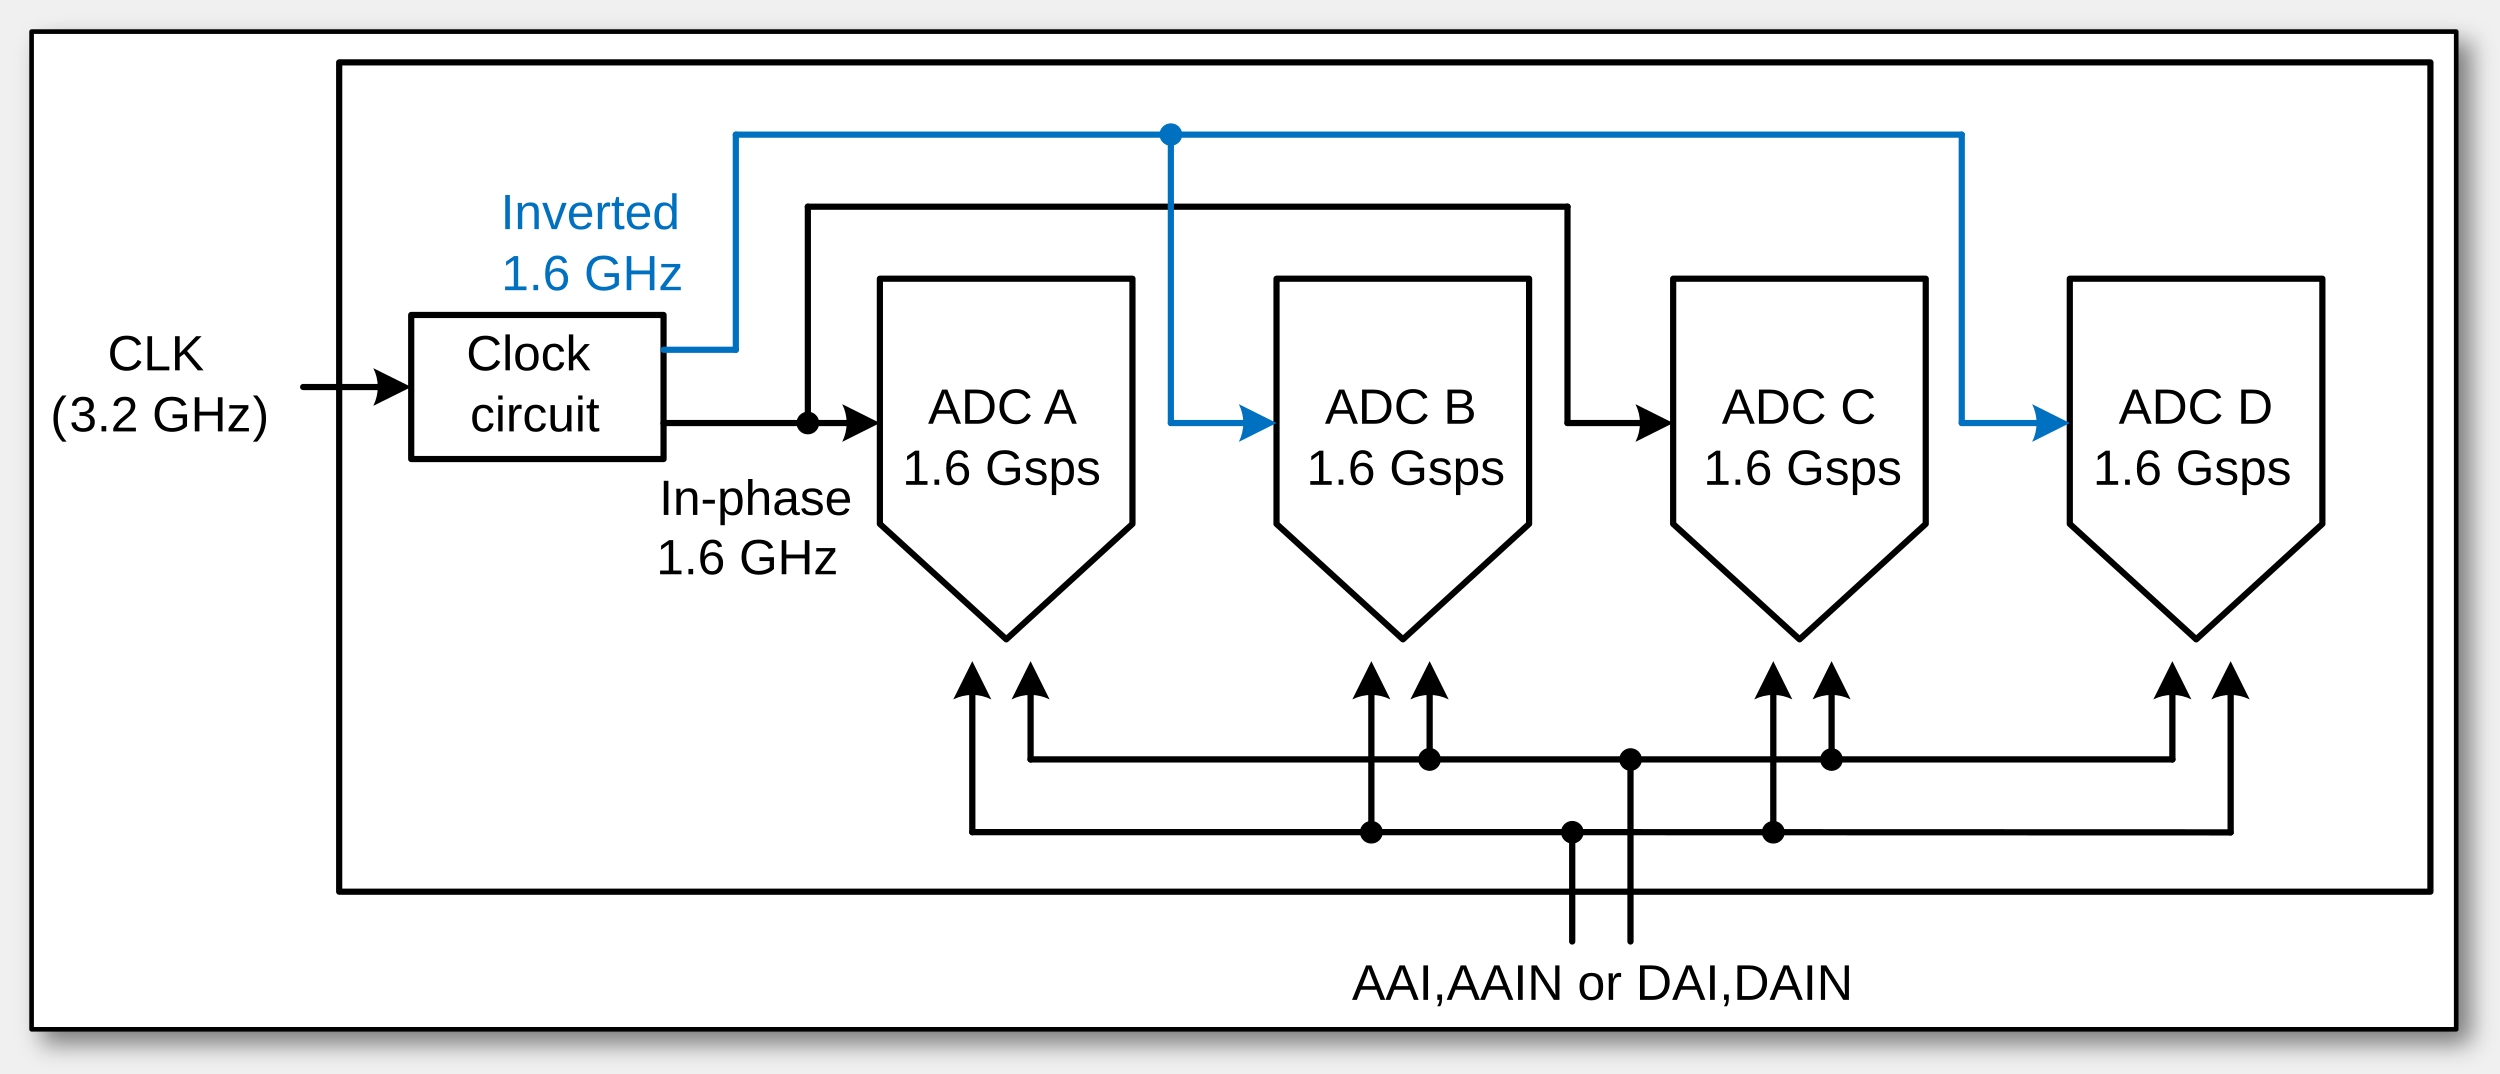
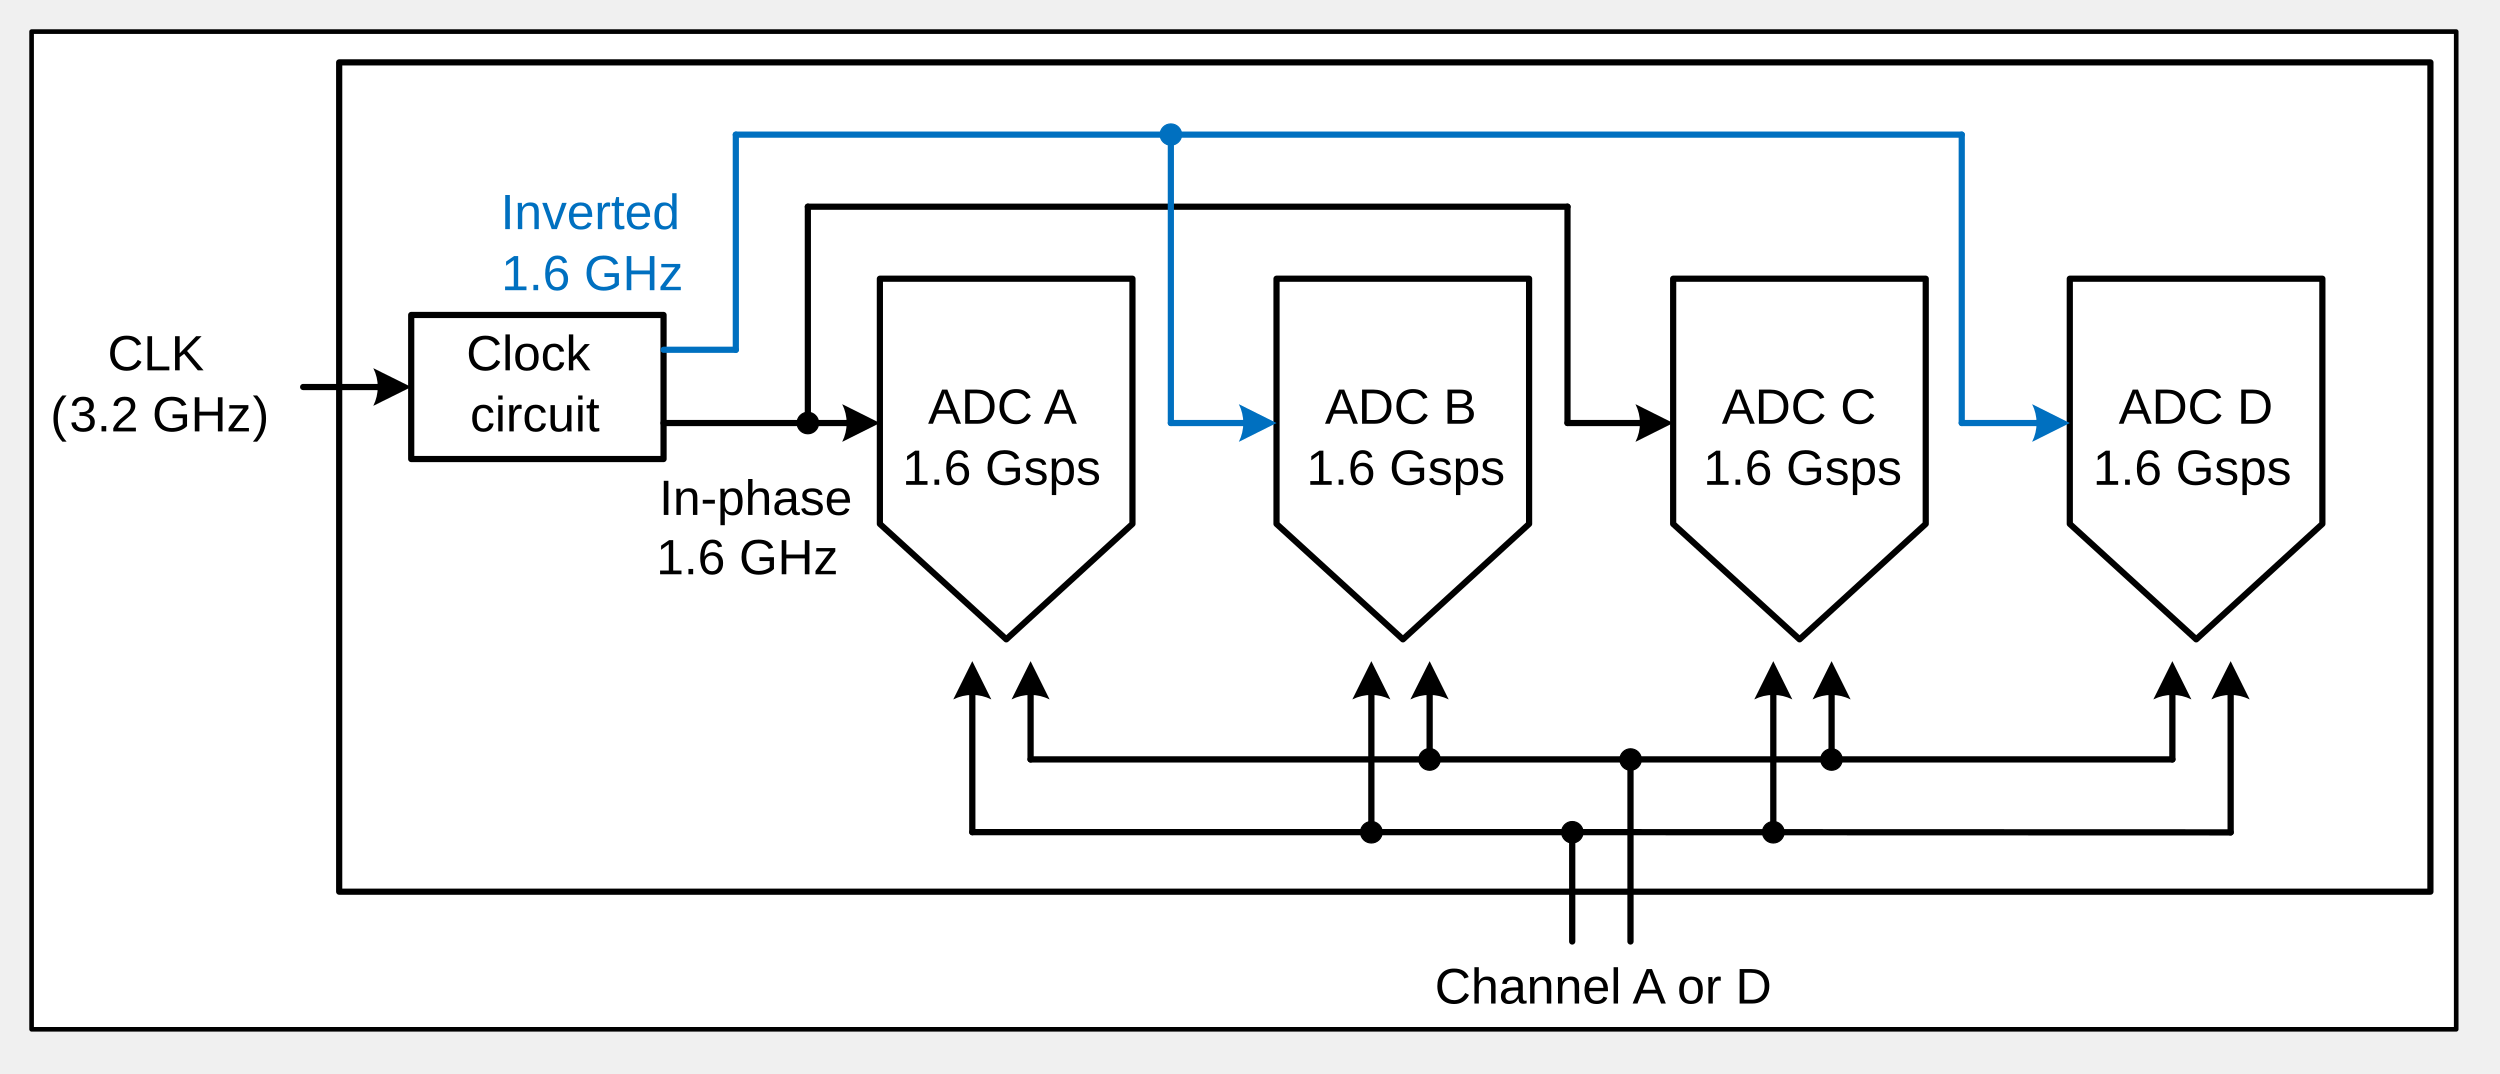
<svg xmlns="http://www.w3.org/2000/svg" width="686.085" height="294.491" id="svg2" version="1.1">
  <defs id="defs4">
    <filter id="filter3075" color-interpolation-filters="sRGB" x="-0.013" y="-0.032" width="1.031" height="1.076">
      <feFlood id="feFlood3077" flood-opacity="0.5" flood-color="rgb(0,0,0)" result="flood" />
      <feComposite id="feComposite3079" in2="SourceGraphic" in="flood" operator="in" result="composite1" />
      <feGaussianBlur id="feGaussianBlur3081" stdDeviation="4" result="blur" />
      <feOffset id="feOffset3083" dx="4" dy="4" result="offset" />
      <feComposite id="feComposite3085" in2="offset" in="SourceGraphic" operator="over" result="composite2" />
    </filter>
    <filter id="filter3880" color-interpolation-filters="sRGB" x="-0.012" y="-0.029" width="1.029" height="1.069">
      <feFlood id="feFlood3882" flood-opacity="0.5" flood-color="rgb(0,0,0)" result="flood" />
      <feComposite id="feComposite3884" in2="SourceGraphic" in="flood" operator="in" result="composite1" />
      <feGaussianBlur id="feGaussianBlur3886" stdDeviation="4" result="blur" />
      <feOffset id="feOffset3888" dx="4" dy="4" result="offset" />
      <feComposite id="feComposite3890" in2="offset" in="SourceGraphic" operator="over" result="composite2" />
    </filter>
  </defs>
  <g id="layer1" transform="translate(119.1156,-418.6732)">
-     <rect style="fill:#ffffff;fill-opacity:1;stroke:#000000;stroke-width:1.518;stroke-linecap:round;stroke-linejoin:round;stroke-miterlimit:4;stroke-dasharray:none;stroke-opacity:1;filter:url(#filter3075)" id="rect3073" width="794.982" height="327.125" x="-97.338" y="368.54" transform="matrix(0.8369952,0,0,0.8369952,-28.97364,118.8775)" />
+     <rect style="fill:#ffffff;fill-opacity:1;stroke:#000000;stroke-width:1.518;stroke-linecap:round;stroke-linejoin:round;stroke-miterlimit:4;stroke-dasharray:none;stroke-opacity:1" id="rect3073" width="794.982" height="327.125" x="-97.338" y="368.54" transform="matrix(0.8369952,0,0,0.8369952,-28.97364,118.8775)" />
    <g id="g2989" transform="matrix(0.8369952,0,0,0.8369952,-107.393,433.3744)">
      <text id="text2991" style="font-style:normal;font-weight:normal;font-size:16.266px;line-height:0%;font-family:Arial;text-align:start;text-anchor:start;fill:#000000" y="103.852" x="21.271" xml:space="preserve">CLK</text>
      <text id="text2993" style="font-style:normal;font-weight:normal;font-size:16.266px;line-height:0%;font-family:Arial;text-align:start;text-anchor:start;fill:#000000" y="123.872" x="2.502" xml:space="preserve">(</text>
      <text id="text2997" style="font-style:normal;font-weight:normal;font-size:16.266px;line-height:0%;font-family:Arial;text-align:start;text-anchor:start;fill:#000000" y="123.872" x="8.75" xml:space="preserve">3.2 GHz</text>
      <text id="text2999" style="font-style:normal;font-weight:normal;font-size:16.266px;line-height:0%;font-family:Arial;text-align:start;text-anchor:start;fill:#000000" y="123.872" x="68.818" xml:space="preserve">)</text>
      <path id="path3001" d="M 85.396,109.326 H 111.438" style="fill:none;stroke:#000000;stroke-width:2.033px;stroke-linecap:round;stroke-linejoin:round;stroke-dasharray:none;stroke-opacity:1" />
      <path id="path3003" d="m 120.822,109.326 -12.434,6.178 c 1.955,-3.91 1.955,-8.524 0,-12.356 z" style="fill:#000000;fill-opacity:1;fill-rule:evenodd;stroke:none" />
      <path id="path3005" d="m 120.822,85.709 v 47.234 h 82.738 V 85.709 Z" style="fill:#ffffff;fill-opacity:1;fill-rule:evenodd;stroke:none" />
      <path id="path3007" d="m 120.822,132.943 h 82.738 V 85.709 h -82.738 z" style="fill:none;stroke:#000000;stroke-width:2.033px;stroke-linecap:round;stroke-linejoin:round;stroke-dasharray:none;stroke-opacity:1" />
      <text id="text3009" style="font-style:normal;font-weight:normal;font-size:16.266px;line-height:0%;font-family:Arial;text-align:start;text-anchor:start;fill:#000000" y="103.852" x="138.887" xml:space="preserve">Clock </text>
      <text id="text3011" style="font-style:normal;font-weight:normal;font-size:16.266px;line-height:0%;font-family:Arial;text-align:start;text-anchor:start;fill:#000000" y="123.872" x="140.138" xml:space="preserve">circuit</text>
      <text id="text3013" style="font-style:normal;font-weight:normal;font-size:16.266px;line-height:0%;font-family:Arial;text-align:start;text-anchor:start;fill:#0070c0" y="57.557" x="150.148" xml:space="preserve">Inverted</text>
      <text id="text3017" style="font-style:normal;font-weight:normal;font-size:16.266px;line-height:0%;font-family:Arial;text-align:start;text-anchor:start;fill:#0070c0" y="77.576" x="150.365" xml:space="preserve">1.6 GHz</text>
      <path id="path3019" d="M 97.205,274.801 H 782.879 V 2.893 H 97.205 Z" style="fill:none;stroke:#000000;stroke-width:2.033px;stroke-linecap:round;stroke-linejoin:round;stroke-dasharray:none;stroke-opacity:1" />
      <path id="path3021" d="m 203.56,121.135 h 61.545" style="fill:none;stroke:#000000;stroke-width:2.033px;stroke-linecap:round;stroke-linejoin:round;stroke-dasharray:none;stroke-opacity:1" />
      <path id="path3023" d="m 274.489,121.135 -12.356,6.178 c 1.955,-3.91 1.955,-8.446 0,-12.356 v 0 z" style="fill:#000000;fill-opacity:1;fill-rule:evenodd;stroke:none" />
      <path id="path3025" d="m 274.489,73.823 h 82.816 v 80.392 l -41.369,37.85 -41.447,-37.85 z" style="fill:none;stroke:#000000;stroke-width:2.033px;stroke-linecap:round;stroke-linejoin:round;stroke-dasharray:none;stroke-opacity:1" />
      <text id="text3027" style="font-style:normal;font-weight:normal;font-size:16.266px;line-height:0%;font-family:Arial;text-align:start;text-anchor:start;fill:#000000" y="121.369" x="290.285" xml:space="preserve">ADC A</text>
      <text id="text3031" style="font-style:normal;font-weight:normal;font-size:16.266px;line-height:0%;font-family:Arial;text-align:start;text-anchor:start;fill:#000000" y="141.389" x="281.857" xml:space="preserve">1.6 Gsps</text>
      <path id="path3033" d="m 404.538,73.823 h 82.816 v 80.392 l -41.369,37.85 -41.447,-37.85 z" style="fill:none;stroke:#000000;stroke-width:2.033px;stroke-linecap:round;stroke-linejoin:round;stroke-dasharray:none;stroke-opacity:1" />
      <text id="text3035" style="font-style:normal;font-weight:normal;font-size:16.266px;line-height:0%;font-family:Arial;text-align:start;text-anchor:start;fill:#000000" y="121.369" x="420.413" xml:space="preserve">ADC B</text>
      <text id="text3039" style="font-style:normal;font-weight:normal;font-size:16.266px;line-height:0%;font-family:Arial;text-align:start;text-anchor:start;fill:#000000" y="141.389" x="414.375" xml:space="preserve">1.6 Gsps</text>
      <path id="path3041" d="m 534.588,73.823 h 82.816 v 80.392 l -41.369,37.85 -41.447,-37.85 z" style="fill:none;stroke:#000000;stroke-width:2.033px;stroke-linecap:round;stroke-linejoin:round;stroke-dasharray:none;stroke-opacity:1" />
      <text id="text3043" style="font-style:normal;font-weight:normal;font-size:16.266px;line-height:0%;font-family:Arial;text-align:start;text-anchor:start;fill:#000000" y="121.369" x="550.541" xml:space="preserve">ADC C</text>
      <text id="text3047" style="font-style:normal;font-weight:normal;font-size:16.266px;line-height:0%;font-family:Arial;text-align:start;text-anchor:start;fill:#000000" y="141.389" x="544.502" xml:space="preserve">1.6 Gsps</text>
      <path id="path3049" d="m 664.638,73.823 h 82.816 v 80.392 l -41.369,37.85 -41.447,-37.85 z" style="fill:none;stroke:#000000;stroke-width:2.033px;stroke-linecap:round;stroke-linejoin:round;stroke-dasharray:none;stroke-opacity:1" />
      <text id="text3051" style="font-style:normal;font-weight:normal;font-size:16.266px;line-height:0%;font-family:Arial;text-align:start;text-anchor:start;fill:#000000" y="121.369" x="680.669" xml:space="preserve">ADC D</text>
      <text id="text3055" style="font-style:normal;font-weight:normal;font-size:16.266px;line-height:0%;font-family:Arial;text-align:start;text-anchor:start;fill:#000000" y="141.389" x="672.241" xml:space="preserve">1.6 Gsps</text>
      <path id="path3093" d="M 250.872,50.206 V 121.135" style="fill:none;stroke:#000000;stroke-width:2.033px;stroke-linecap:round;stroke-linejoin:round;stroke-dasharray:none;stroke-opacity:1" />
      <path id="path3095" d="M 499.945,50.206 H 250.872" style="fill:none;stroke:#000000;stroke-width:2.033px;stroke-linecap:round;stroke-linejoin:round;stroke-dasharray:none;stroke-opacity:1" />
      <path id="path3097" d="M 369.895,26.589 V 121.135" style="fill:none;stroke:#0070c0;stroke-width:2.033px;stroke-linecap:round;stroke-linejoin:round;stroke-dasharray:none;stroke-opacity:1" />
      <path id="path3099" d="m 369.895,121.135 h 25.259" style="fill:none;stroke:#0070c0;stroke-width:2.033px;stroke-linecap:round;stroke-linejoin:round;stroke-dasharray:none;stroke-opacity:1" />
      <path id="path3101" d="m 404.538,121.135 -12.356,6.178 c 1.955,-3.91 1.955,-8.446 0,-12.356 v 0 z" style="fill:#0070c0;fill-opacity:1;fill-rule:evenodd;stroke:none" />
      <path id="path3103" d="m 373.414,26.589 c 0,-1.955 -1.564,-3.519 -3.519,-3.519 -1.955,0 -3.519,1.564 -3.519,3.519 0,1.877 1.564,3.441 3.519,3.441 1.955,0 3.519,-1.564 3.519,-3.441" style="fill:#0070c0;fill-opacity:1;fill-rule:evenodd;stroke:none" />
      <path id="path3105" d="m 373.414,26.589 c 0,-1.955 -1.564,-3.519 -3.519,-3.519 -1.955,0 -3.519,1.564 -3.519,3.519 0,1.877 1.564,3.441 3.519,3.441 1.955,0 3.519,-1.564 3.519,-3.441" style="fill:none;stroke:#0070c0;stroke-width:0.391px;stroke-linecap:round;stroke-linejoin:round;stroke-dasharray:none;stroke-opacity:1" />
      <path id="path3107" d="M 499.945,50.206 V 121.135" style="fill:none;stroke:#000000;stroke-width:2.033px;stroke-linecap:round;stroke-linejoin:round;stroke-dasharray:none;stroke-opacity:1" />
      <path id="path3109" d="m 499.945,121.135 h 25.259" style="fill:none;stroke:#000000;stroke-width:2.033px;stroke-linecap:round;stroke-linejoin:round;stroke-dasharray:none;stroke-opacity:1" />
      <path id="path3111" d="m 534.588,121.135 -12.356,6.178 c 1.955,-3.91 1.955,-8.446 0,-12.356 v 0 z" style="fill:#000000;fill-opacity:1;fill-rule:evenodd;stroke:none" />
      <path id="path3113" d="M 629.212,26.589 V 121.135" style="fill:none;stroke:#0070c0;stroke-width:2.033px;stroke-linecap:round;stroke-linejoin:round;stroke-dasharray:none;stroke-opacity:1" />
      <path id="path3115" d="M 629.212,121.135 H 655.254" style="fill:none;stroke:#0070c0;stroke-width:2.033px;stroke-linecap:round;stroke-linejoin:round;stroke-dasharray:none;stroke-opacity:1" />
      <path id="path3117" d="m 664.638,121.135 -12.356,6.178 c 1.955,-3.91 1.955,-8.446 0,-12.356 v 0 z" style="fill:#0070c0;fill-opacity:1;fill-rule:evenodd;stroke:none" />
      <text id="text3123" style="font-style:normal;font-weight:normal;font-size:16.266px;line-height:0%;font-family:Arial;text-align:start;text-anchor:start;fill:#000000" y="151.277" x="202.134" xml:space="preserve">In-phase</text>
      <text id="text3125" style="font-style:normal;font-weight:normal;font-size:16.266px;line-height:0%;font-family:Arial;text-align:start;text-anchor:start;fill:#000000" y="170.718" x="201.186" xml:space="preserve">1.6 GHz</text>
      <path id="path3129" d="M 227.255,26.589 V 97.127" style="fill:none;stroke:#0070c0;stroke-width:2.033px;stroke-linecap:round;stroke-linejoin:round;stroke-dasharray:none;stroke-opacity:1" />
      <path id="path3131" d="M 629.212,26.589 H 227.255" style="fill:none;stroke:#0070c0;stroke-width:2.033px;stroke-linecap:round;stroke-linejoin:round;stroke-dasharray:none;stroke-opacity:1" />
      <path id="path3165" d="M 227.255,97.127 H 203.56" style="fill:none;stroke:#0070c0;stroke-width:2.033px;stroke-linecap:round;stroke-linejoin:round;stroke-dasharray:none;stroke-opacity:1" />
      <path id="path3167" d="m 250.872,117.616 c -1.955,0 -3.519,1.564 -3.519,3.519 0,1.955 1.564,3.519 3.519,3.519 1.955,0 3.519,-1.564 3.519,-3.519 0,-1.955 -1.564,-3.519 -3.519,-3.519" style="fill:#000000;fill-opacity:1;fill-rule:evenodd;stroke:none" />
      <path id="path3169" d="m 250.872,117.616 c -1.955,0 -3.519,1.564 -3.519,3.519 0,1.955 1.564,3.519 3.519,3.519 1.955,0 3.519,-1.564 3.519,-3.519 0,-1.955 -1.564,-3.519 -3.519,-3.519" style="fill:none;stroke:#000000;stroke-width:0.391px;stroke-linecap:round;stroke-linejoin:round;stroke-dasharray:none;stroke-opacity:1" />
    </g>
    <path id="path3505" d="M 147.716,647.04 V 608.045" style="fill:none;stroke:#000000;stroke-width:1.718px;stroke-linecap:round;stroke-linejoin:round;stroke-dasharray:none;stroke-opacity:1" />
    <path id="path3507" d="m 147.716,600.114 5.221,10.509 c -3.305,-1.652 -7.138,-1.652 -10.443,0 v 0 z" style="fill:#000000;fill-opacity:1;fill-rule:evenodd;stroke:none;stroke-width:1.087" />
    <path id="path3509" d="M 163.711,627.08 V 608.045" style="fill:none;stroke:#000000;stroke-width:1.718px;stroke-linecap:round;stroke-linejoin:round;stroke-dasharray:none;stroke-opacity:1" />
    <path id="path3511" d="m 163.711,600.114 5.221,10.509 c -3.305,-1.652 -7.138,-1.652 -10.443,0 z" style="fill:#000000;fill-opacity:1;fill-rule:evenodd;stroke:none;stroke-width:1.087" />
    <path id="path3513" d="M 257.232,647.04 V 608.045" style="fill:none;stroke:#000000;stroke-width:1.718px;stroke-linecap:round;stroke-linejoin:round;stroke-dasharray:none;stroke-opacity:1" />
    <path id="path3515" d="m 257.232,600.114 5.221,10.509 c -3.305,-1.652 -7.138,-1.652 -10.443,0 z" style="fill:#000000;fill-opacity:1;fill-rule:evenodd;stroke:none;stroke-width:1.087" />
    <path id="path3517" d="M 273.226,627.08 V 608.045" style="fill:none;stroke:#000000;stroke-width:1.718px;stroke-linecap:round;stroke-linejoin:round;stroke-dasharray:none;stroke-opacity:1" />
    <path id="path3519" d="m 273.226,600.114 5.221,10.509 c -3.305,-1.652 -7.204,-1.652 -10.509,0 z" style="fill:#000000;fill-opacity:1;fill-rule:evenodd;stroke:none;stroke-width:1.087" />
    <path id="path3521" d="M 367.54,647.04 V 608.045" style="fill:none;stroke:#000000;stroke-width:1.718px;stroke-linecap:round;stroke-linejoin:round;stroke-dasharray:none;stroke-opacity:1" />
    <path id="path3523" d="m 367.54,600.114 5.221,10.509 c -3.305,-1.652 -7.138,-1.652 -10.443,0 z" style="fill:#000000;fill-opacity:1;fill-rule:evenodd;stroke:none;stroke-width:1.087" />
    <path id="path3525" d="M 383.534,627.08 V 608.045" style="fill:none;stroke:#000000;stroke-width:1.718px;stroke-linecap:round;stroke-linejoin:round;stroke-dasharray:none;stroke-opacity:1" />
    <path id="path3527" d="m 383.534,600.114 5.221,10.509 c -3.305,-1.652 -7.204,-1.652 -10.443,0 v 0 z" style="fill:#000000;fill-opacity:1;fill-rule:evenodd;stroke:none;stroke-width:1.087" />
-     <text id="text3533" style="font-style:normal;font-weight:normal;font-size:13.747px;line-height:0%;font-family:Arial;text-align:start;text-anchor:start;fill:#000000;stroke-width:1.087" y="693.061" x="251.903" xml:space="preserve">AAI,AAIN or DAI,DAIN</text>
+     <text id="text3533" style="font-style:normal;font-weight:normal;font-size:13.747px;line-height:0%;font-family:Arial;text-align:start;text-anchor:start;fill:#000000;stroke-width:1.087" y="694.071" x="274.632" xml:space="preserve">Channel A or D</text>
    <path id="path3583" d="M 163.711,627.08 H 273.226" style="fill:none;stroke:#000000;stroke-width:1.718px;stroke-linecap:round;stroke-linejoin:round;stroke-dasharray:none;stroke-opacity:1" />
    <path id="path3585" d="M 147.716,647.04 H 312.353" style="fill:none;stroke:#000000;stroke-width:1.718px;stroke-linecap:round;stroke-linejoin:round;stroke-dasharray:none;stroke-opacity:1" />
    <path id="path3587" d="M 477.056,627.08 V 608.045" style="fill:none;stroke:#000000;stroke-width:1.718px;stroke-linecap:round;stroke-linejoin:round;stroke-dasharray:none;stroke-opacity:1" />
    <path id="path3589" d="m 477.056,600.114 5.221,10.509 c -3.305,-1.652 -7.138,-1.652 -10.443,0 z" style="fill:#000000;fill-opacity:1;fill-rule:evenodd;stroke:none;stroke-width:1.087" />
    <path id="path3591" d="M 493.05,647.106 V 608.045" style="fill:none;stroke:#000000;stroke-width:1.718px;stroke-linecap:round;stroke-linejoin:round;stroke-dasharray:none;stroke-opacity:1" />
    <path id="path3593" d="m 493.05,600.114 5.221,10.509 c -3.305,-1.652 -7.204,-1.652 -10.509,0 z" style="fill:#000000;fill-opacity:1;fill-rule:evenodd;stroke:none;stroke-width:1.087" />
    <path id="path3595" d="m 383.534,627.08 h 93.521" style="fill:none;stroke:#000000;stroke-width:1.718px;stroke-linecap:round;stroke-linejoin:round;stroke-dasharray:none;stroke-opacity:1" />
    <path id="path3597" d="m 383.534,624.172 c -1.652,0 -2.974,1.322 -2.974,2.908 0,1.652 1.322,2.974 2.974,2.974 1.652,0 2.908,-1.322 2.908,-2.974 0,-1.586 -1.256,-2.908 -2.908,-2.908" style="fill:#000000;fill-opacity:1;fill-rule:evenodd;stroke:none;stroke-width:1.087" />
    <path id="path3599" d="m 383.534,624.172 c -1.652,0 -2.974,1.322 -2.974,2.908 0,1.652 1.322,2.974 2.974,2.974 1.652,0 2.908,-1.322 2.908,-2.974 0,-1.586 -1.256,-2.908 -2.908,-2.908" style="fill:none;stroke:#000000;stroke-width:0.33px;stroke-linecap:round;stroke-linejoin:round;stroke-dasharray:none;stroke-opacity:1" />
    <path id="path3601" d="m 312.353,647.04 180.697,0.066" style="fill:none;stroke:#000000;stroke-width:1.718px;stroke-linecap:round;stroke-linejoin:round;stroke-dasharray:none;stroke-opacity:1" />
    <path id="path3603" d="m 367.54,644.132 c -1.652,0 -2.974,1.322 -2.974,2.908 0,1.652 1.322,2.974 2.974,2.974 1.652,0 2.974,-1.322 2.974,-2.974 0,-1.586 -1.322,-2.908 -2.974,-2.908" style="fill:#000000;fill-opacity:1;fill-rule:evenodd;stroke:none;stroke-width:1.087" />
    <path id="path3605" d="m 367.54,644.132 c -1.652,0 -2.974,1.322 -2.974,2.908 0,1.652 1.322,2.974 2.974,2.974 1.652,0 2.974,-1.322 2.974,-2.974 0,-1.586 -1.322,-2.908 -2.974,-2.908" style="fill:none;stroke:#000000;stroke-width:0.33px;stroke-linecap:round;stroke-linejoin:round;stroke-dasharray:none;stroke-opacity:1" />
    <path id="path3645" d="M 312.353,677.046 V 647.04" style="fill:none;stroke:#000000;stroke-width:1.718px;stroke-linecap:round;stroke-linejoin:round;stroke-dasharray:none;stroke-opacity:1" />
    <path id="path3647" d="M 328.347,677.046 V 627.08" style="fill:none;stroke:#000000;stroke-width:1.718px;stroke-linecap:round;stroke-linejoin:round;stroke-dasharray:none;stroke-opacity:1" />
    <path id="path3649" d="m 328.347,627.08 h 55.187" style="fill:none;stroke:#000000;stroke-width:1.718px;stroke-linecap:round;stroke-linejoin:round;stroke-dasharray:none;stroke-opacity:1" />
    <path id="path3651" d="m 273.226,627.08 h 55.121" style="fill:none;stroke:#000000;stroke-width:1.718px;stroke-linecap:round;stroke-linejoin:round;stroke-dasharray:none;stroke-opacity:1" />
    <path id="path3653" d="m 273.226,624.106 c -1.652,0 -2.974,1.322 -2.974,2.974 0,1.652 1.322,2.974 2.974,2.974 1.586,0 2.908,-1.322 2.908,-2.974 0,-1.652 -1.322,-2.974 -2.908,-2.974" style="fill:#000000;fill-opacity:1;fill-rule:evenodd;stroke:none;stroke-width:1.087" />
    <path id="path3655" d="m 273.226,624.106 c -1.652,0 -2.974,1.322 -2.974,2.974 0,1.652 1.322,2.974 2.974,2.974 1.586,0 2.908,-1.322 2.908,-2.974 0,-1.652 -1.322,-2.974 -2.908,-2.974" style="fill:none;stroke:#000000;stroke-width:0.33px;stroke-linecap:round;stroke-linejoin:round;stroke-dasharray:none;stroke-opacity:1" />
    <path id="path3657" d="m 257.232,644.132 c -1.652,0 -2.974,1.322 -2.974,2.908 0,1.652 1.322,2.974 2.974,2.974 1.652,0 2.974,-1.322 2.974,-2.974 0,-1.586 -1.322,-2.908 -2.974,-2.908" style="fill:#000000;fill-opacity:1;fill-rule:evenodd;stroke:none;stroke-width:1.087" />
    <path id="path3659" d="m 257.232,644.132 c -1.652,0 -2.974,1.322 -2.974,2.908 0,1.652 1.322,2.974 2.974,2.974 1.652,0 2.974,-1.322 2.974,-2.974 0,-1.586 -1.322,-2.908 -2.974,-2.908" style="fill:none;stroke:#000000;stroke-width:0.33px;stroke-linecap:round;stroke-linejoin:round;stroke-dasharray:none;stroke-opacity:1" />
    <path id="path3661" d="m 328.347,624.172 c -1.586,0 -2.908,1.322 -2.908,2.908 0,1.652 1.322,2.974 2.908,2.974 1.652,0 2.974,-1.322 2.974,-2.974 0,-1.586 -1.322,-2.908 -2.974,-2.908" style="fill:#000000;fill-opacity:1;fill-rule:evenodd;stroke:none;stroke-width:1.087" />
    <path id="path3663" d="m 328.347,624.172 c -1.586,0 -2.908,1.322 -2.908,2.908 0,1.652 1.322,2.974 2.908,2.974 1.652,0 2.974,-1.322 2.974,-2.974 0,-1.586 -1.322,-2.908 -2.974,-2.908" style="fill:none;stroke:#000000;stroke-width:0.33px;stroke-linecap:round;stroke-linejoin:round;stroke-dasharray:none;stroke-opacity:1" />
    <path id="path3665" d="m 312.353,644.132 c -1.586,0 -2.908,1.322 -2.908,2.908 0,1.652 1.322,2.974 2.908,2.974 1.652,0 2.974,-1.322 2.974,-2.974 0,-1.586 -1.322,-2.908 -2.974,-2.908" style="fill:#000000;fill-opacity:1;fill-rule:evenodd;stroke:none;stroke-width:1.087" />
    <path id="path3667" d="m 312.353,644.132 c -1.586,0 -2.908,1.322 -2.908,2.908 0,1.652 1.322,2.974 2.908,2.974 1.652,0 2.974,-1.322 2.974,-2.974 0,-1.586 -1.322,-2.908 -2.974,-2.908" style="fill:none;stroke:#000000;stroke-width:0.33px;stroke-linecap:round;stroke-linejoin:round;stroke-dasharray:none;stroke-opacity:1" />
  </g>
</svg>
